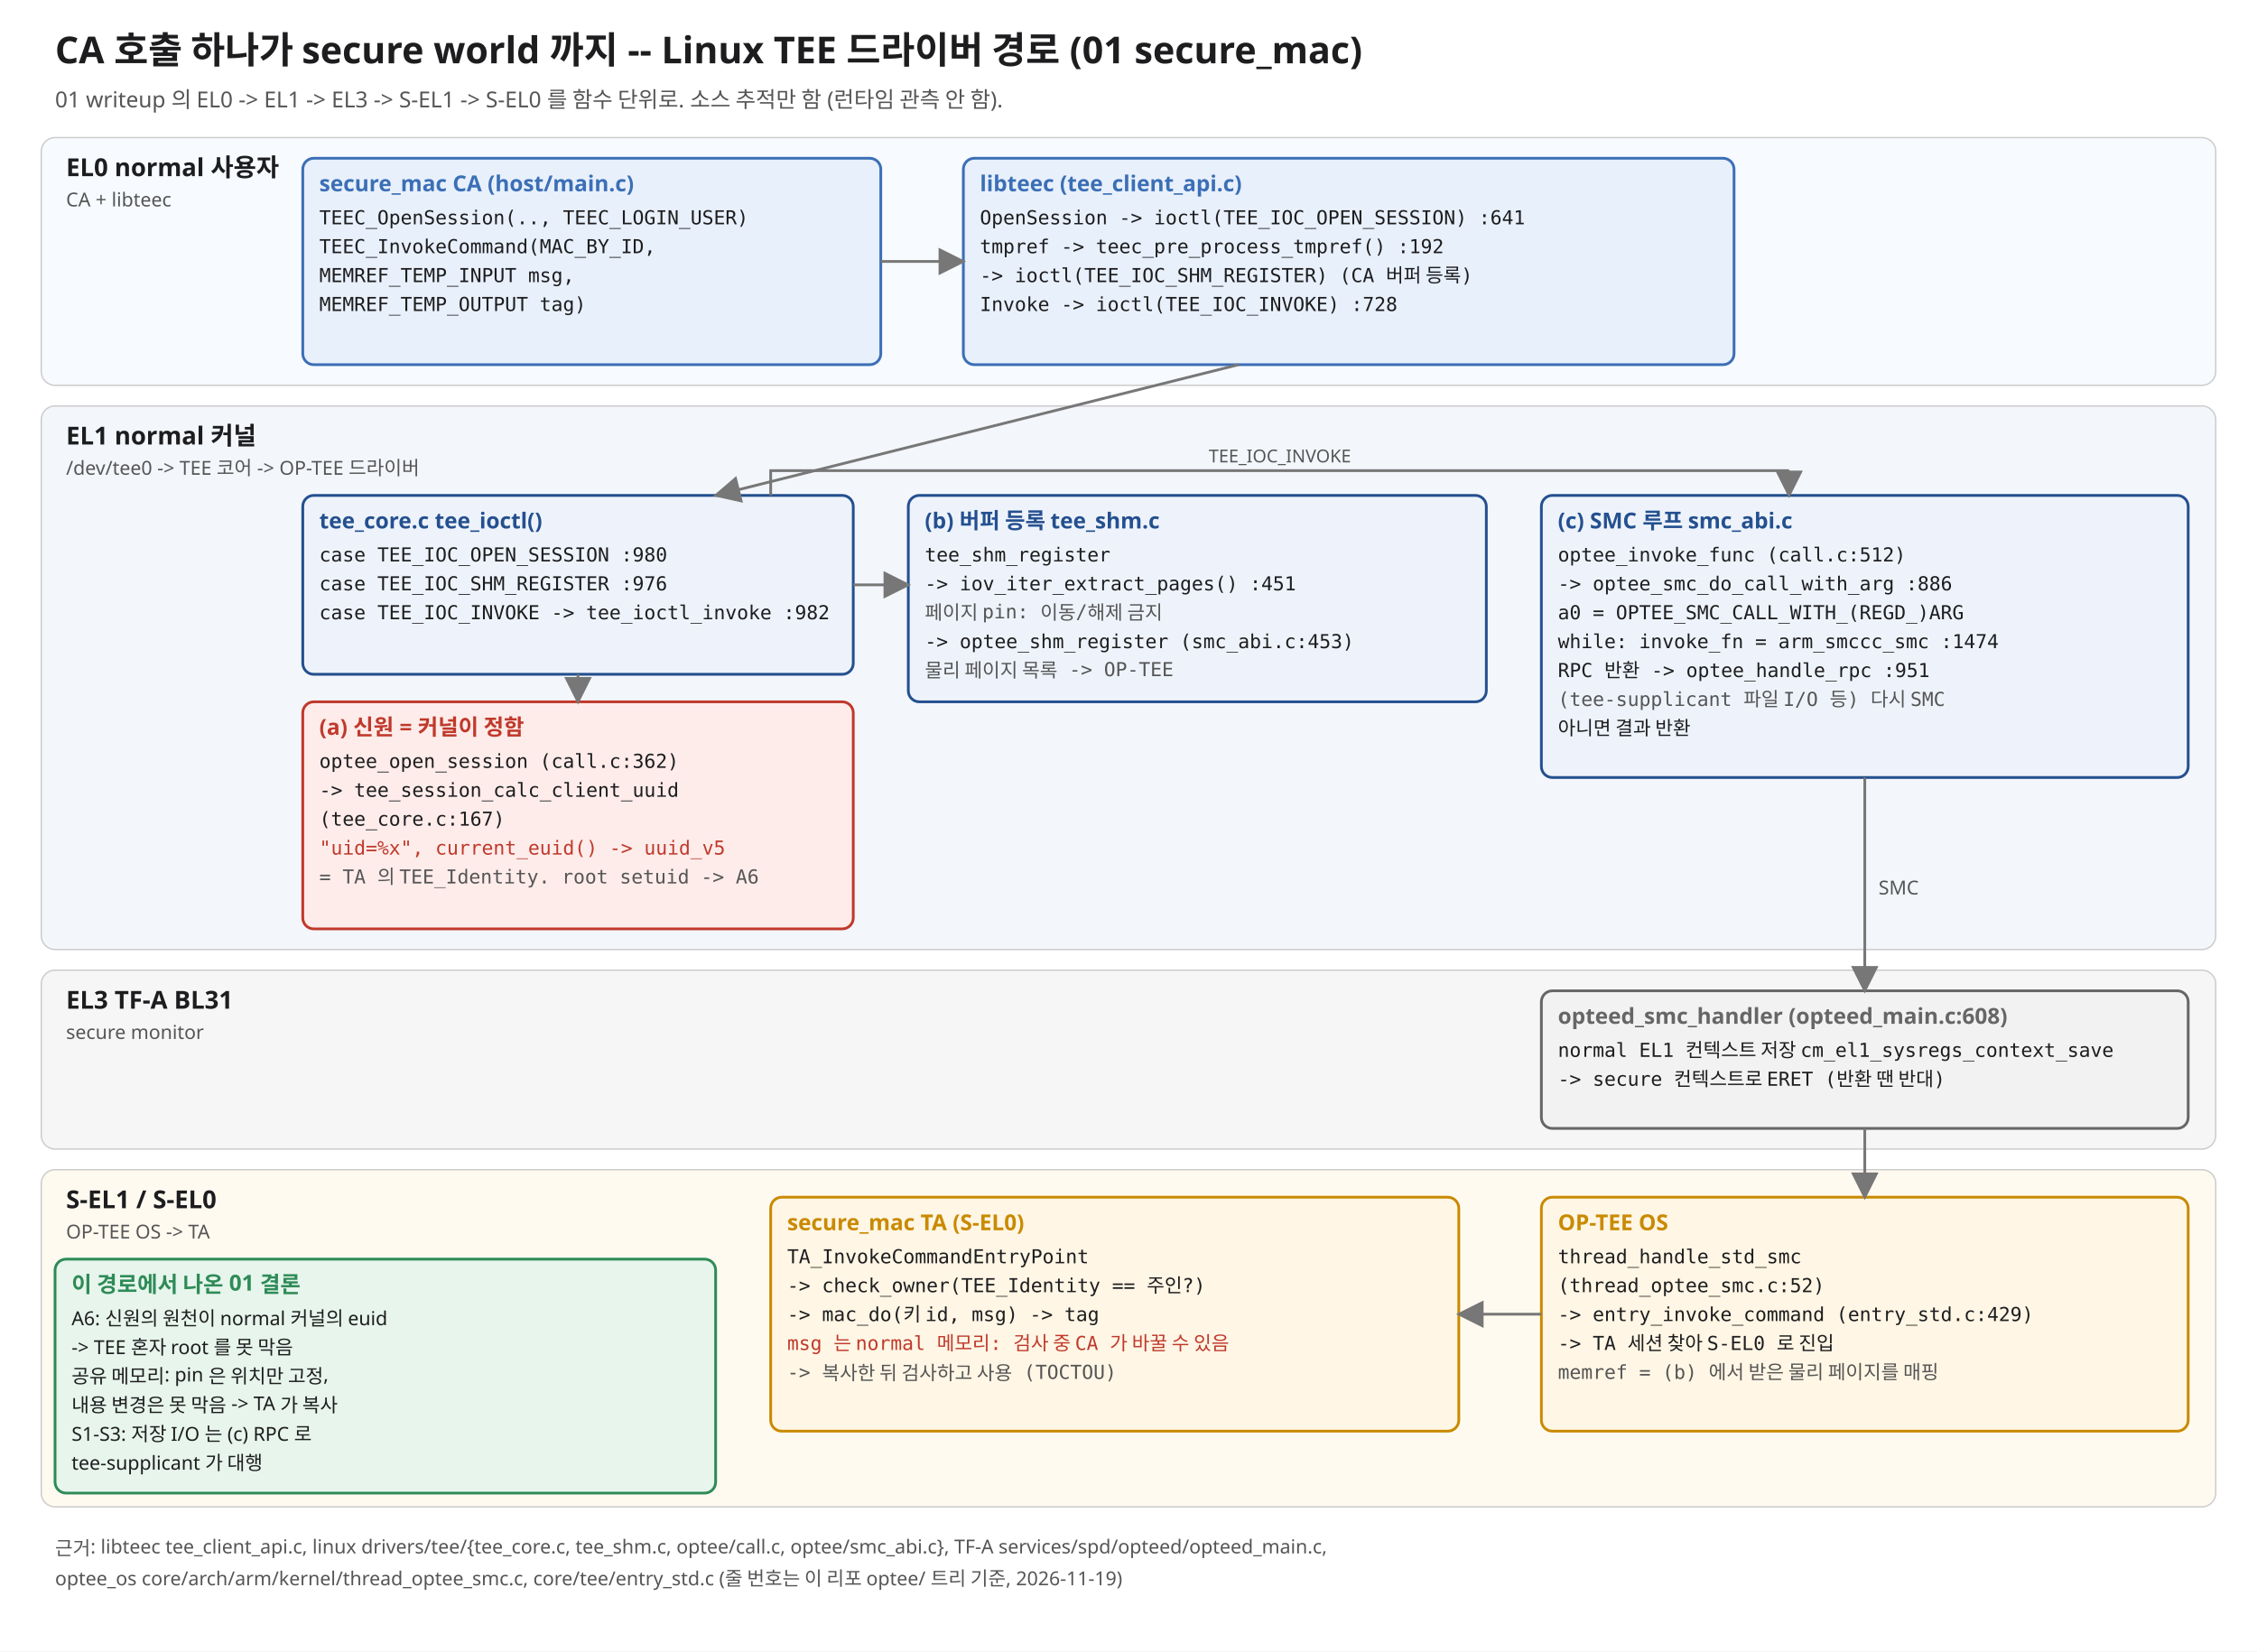
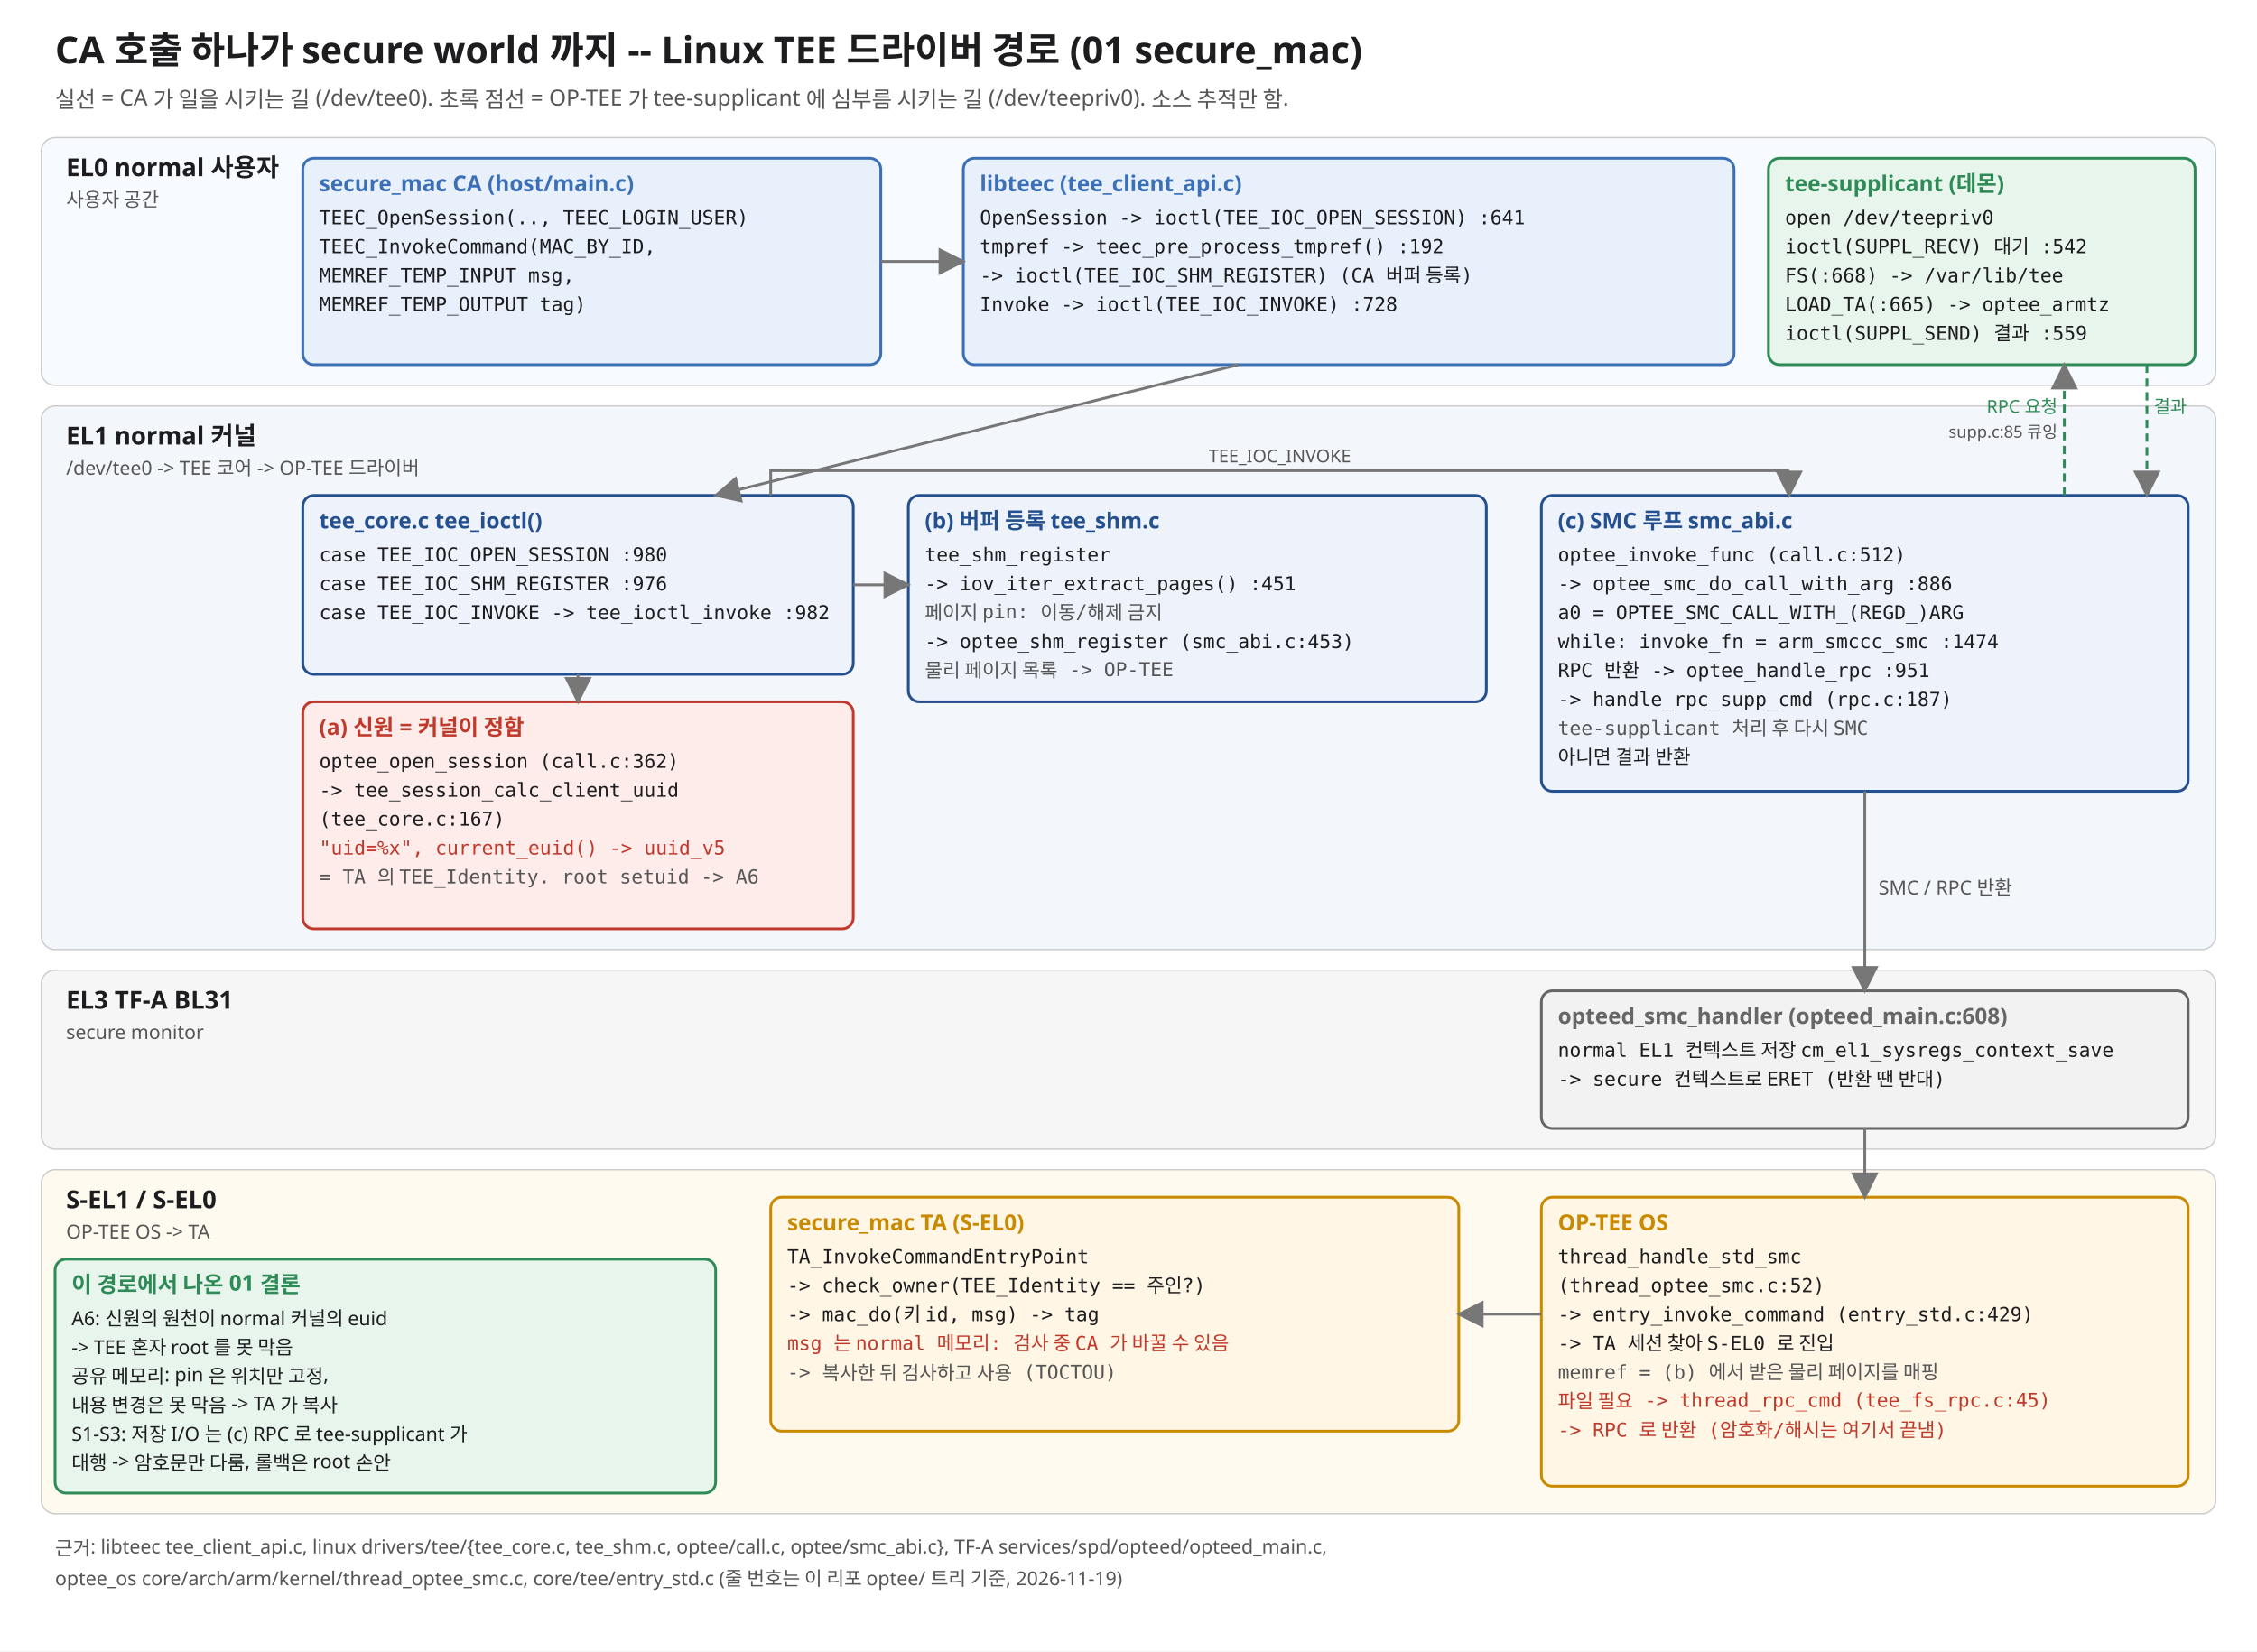
<svg xmlns="http://www.w3.org/2000/svg" width="1640" height="1200" viewBox="0 0 1640 1200">
  <defs>
    <marker id="ah" markerWidth="10" markerHeight="10" refX="9" refY="5" orient="auto">
      <path d="M0,0 L10,5 L0,10 z" fill="#777" />
    </marker>
  </defs>
  <rect width="1640" height="1200" fill="#ffffff" />
  <text x="40" y="46" font-family="NanumGothic, sans-serif" font-size="27" fill="#1d1d1f" font-weight="bold" text-anchor="start">CA 호출 하나가 secure world 까지 -- Linux TEE 드라이버 경로 (01 secure_mac)</text>
-   <text x="40" y="78" font-family="NanumGothic, sans-serif" font-size="16" fill="#555555" font-weight="normal" text-anchor="start">01 writeup 의 EL0 -&gt; EL1 -&gt; EL3 -&gt; S-EL1 -&gt; S-EL0 를 함수 단위로. 소스 추적만 함 (런타임 관측 안 함).</text>
+   <text x="40" y="78" font-family="NanumGothic, sans-serif" font-size="16" fill="#555555" font-weight="normal" text-anchor="start">실선 = CA 가 일을 시키는 길 (/dev/tee0).  초록 점선 = OP-TEE 가 tee-supplicant 에 심부름 시키는 길 (/dev/teepriv0).  소스 추적만 함.</text>
  <rect x="30" y="100" width="1580" height="180" rx="10" fill="#f7faff" stroke="#cccccc" stroke-width="1" />
  <text x="48" y="128" font-family="NanumGothic, sans-serif" font-size="18" fill="#1d1d1f" font-weight="bold" text-anchor="start">EL0  normal 사용자</text>
-   <text x="48" y="150" font-family="NanumGothic, sans-serif" font-size="14" fill="#555555" font-weight="normal" text-anchor="start">CA + libteec</text>
+   <text x="48" y="150" font-family="NanumGothic, sans-serif" font-size="14" fill="#555555" font-weight="normal" text-anchor="start">사용자 공간</text>
  <rect x="30" y="295" width="1580" height="395" rx="10" fill="#f3f6fb" stroke="#cccccc" stroke-width="1" />
  <text x="48" y="323" font-family="NanumGothic, sans-serif" font-size="18" fill="#1d1d1f" font-weight="bold" text-anchor="start">EL1  normal 커널</text>
  <text x="48" y="345" font-family="NanumGothic, sans-serif" font-size="14" fill="#555555" font-weight="normal" text-anchor="start">/dev/tee0 -&gt; TEE 코어 -&gt; OP-TEE 드라이버</text>
  <rect x="30" y="705" width="1580" height="130" rx="10" fill="#f6f6f6" stroke="#cccccc" stroke-width="1" />
  <text x="48" y="733" font-family="NanumGothic, sans-serif" font-size="18" fill="#1d1d1f" font-weight="bold" text-anchor="start">EL3  TF-A BL31</text>
  <text x="48" y="755" font-family="NanumGothic, sans-serif" font-size="14" fill="#555555" font-weight="normal" text-anchor="start">secure monitor</text>
-   <rect x="30" y="850" width="1580" height="245" rx="10" fill="#fffaf0" stroke="#cccccc" stroke-width="1" />
+   <rect x="30" y="850" width="1580" height="250" rx="10" fill="#fffaf0" stroke="#cccccc" stroke-width="1" />
  <text x="48" y="878" font-family="NanumGothic, sans-serif" font-size="18" fill="#1d1d1f" font-weight="bold" text-anchor="start">S-EL1 / S-EL0</text>
  <text x="48" y="900" font-family="NanumGothic, sans-serif" font-size="14" fill="#555555" font-weight="normal" text-anchor="start">OP-TEE OS -&gt; TA</text>
  <rect x="220" y="115" width="420" height="150" rx="8" fill="#e8f0fb" stroke="#3b6fb6" stroke-width="2" />
  <text x="232" y="139" font-family="NanumGothic, sans-serif" font-size="16" fill="#3b6fb6" font-weight="bold" text-anchor="start">secure_mac CA (host/main.c)</text>
  <text x="232" y="163" font-family="NanumGothicCoding, monospace" font-size="14" fill="#1d1d1f" font-weight="normal" text-anchor="start">TEEC_OpenSession(.., TEEC_LOGIN_USER)</text>
  <text x="232" y="184" font-family="NanumGothicCoding, monospace" font-size="14" fill="#1d1d1f" font-weight="normal" text-anchor="start">TEEC_InvokeCommand(MAC_BY_ID,</text>
  <text x="232" y="205" font-family="NanumGothicCoding, monospace" font-size="14" fill="#1d1d1f" font-weight="normal" text-anchor="start">   MEMREF_TEMP_INPUT msg,</text>
  <text x="232" y="226" font-family="NanumGothicCoding, monospace" font-size="14" fill="#1d1d1f" font-weight="normal" text-anchor="start">   MEMREF_TEMP_OUTPUT tag)</text>
  <rect x="700" y="115" width="560" height="150" rx="8" fill="#e8f0fb" stroke="#3b6fb6" stroke-width="2" />
  <text x="712" y="139" font-family="NanumGothic, sans-serif" font-size="16" fill="#3b6fb6" font-weight="bold" text-anchor="start">libteec (tee_client_api.c)</text>
  <text x="712" y="163" font-family="NanumGothicCoding, monospace" font-size="14" fill="#1d1d1f" font-weight="normal" text-anchor="start">OpenSession -&gt; ioctl(TEE_IOC_OPEN_SESSION)   :641</text>
  <text x="712" y="184" font-family="NanumGothicCoding, monospace" font-size="14" fill="#1d1d1f" font-weight="normal" text-anchor="start">tmpref -&gt; teec_pre_process_tmpref()          :192</text>
  <text x="712" y="205" font-family="NanumGothicCoding, monospace" font-size="14" fill="#1d1d1f" font-weight="normal" text-anchor="start">   -&gt; ioctl(TEE_IOC_SHM_REGISTER) (CA 버퍼 등록)</text>
  <text x="712" y="226" font-family="NanumGothicCoding, monospace" font-size="14" fill="#1d1d1f" font-weight="normal" text-anchor="start">Invoke -&gt; ioctl(TEE_IOC_INVOKE)               :728</text>
  <line x1="640" y1="190" x2="700" y2="190" stroke="#777777" stroke-width="2" marker-end="url(#ah)" />
+   <rect x="1285" y="115" width="310" height="150" rx="8" fill="#e7f5ec" stroke="#2e8b57" stroke-width="2" />
+   <text x="1297" y="139" font-family="NanumGothic, sans-serif" font-size="16" fill="#2e8b57" font-weight="bold" text-anchor="start">tee-supplicant (데몬)</text>
+   <text x="1297" y="163" font-family="NanumGothicCoding, monospace" font-size="14" fill="#1d1d1f" font-weight="normal" text-anchor="start">open /dev/teepriv0</text>
+   <text x="1297" y="184" font-family="NanumGothicCoding, monospace" font-size="14" fill="#1d1d1f" font-weight="normal" text-anchor="start">ioctl(SUPPL_RECV) 대기  :542</text>
+   <text x="1297" y="205" font-family="NanumGothicCoding, monospace" font-size="14" fill="#1d1d1f" font-weight="normal" text-anchor="start">FS(:668) -&gt; /var/lib/tee</text>
+   <text x="1297" y="226" font-family="NanumGothicCoding, monospace" font-size="14" fill="#1d1d1f" font-weight="normal" text-anchor="start">LOAD_TA(:665) -&gt; optee_armtz</text>
+   <text x="1297" y="247" font-family="NanumGothicCoding, monospace" font-size="14" fill="#1d1d1f" font-weight="normal" text-anchor="start">ioctl(SUPPL_SEND) 결과  :559</text>
  <rect x="220" y="360" width="400" height="130" rx="8" fill="#eef3fb" stroke="#24508f" stroke-width="2" />
  <text x="232" y="384" font-family="NanumGothic, sans-serif" font-size="16" fill="#24508f" font-weight="bold" text-anchor="start">tee_core.c  tee_ioctl()</text>
  <text x="232" y="408" font-family="NanumGothicCoding, monospace" font-size="14" fill="#1d1d1f" font-weight="normal" text-anchor="start">case TEE_IOC_OPEN_SESSION   :980</text>
  <text x="232" y="429" font-family="NanumGothicCoding, monospace" font-size="14" fill="#1d1d1f" font-weight="normal" text-anchor="start">case TEE_IOC_SHM_REGISTER   :976</text>
  <text x="232" y="450" font-family="NanumGothicCoding, monospace" font-size="14" fill="#1d1d1f" font-weight="normal" text-anchor="start">case TEE_IOC_INVOKE -&gt; tee_ioctl_invoke  :982</text>
  <line x1="900" y1="265" x2="520" y2="360" stroke="#777777" stroke-width="2" marker-end="url(#ah)" />
  <rect x="220" y="510" width="400" height="165" rx="8" fill="#fdecea" stroke="#c0392b" stroke-width="2" />
  <text x="232" y="534" font-family="NanumGothic, sans-serif" font-size="16" fill="#c0392b" font-weight="bold" text-anchor="start">(a) 신원 = 커널이 정함</text>
  <text x="232" y="558" font-family="NanumGothicCoding, monospace" font-size="14" fill="#1d1d1f" font-weight="normal" text-anchor="start">optee_open_session (call.c:362)</text>
  <text x="232" y="579" font-family="NanumGothicCoding, monospace" font-size="14" fill="#1d1d1f" font-weight="normal" text-anchor="start"> -&gt; tee_session_calc_client_uuid</text>
  <text x="232" y="600" font-family="NanumGothicCoding, monospace" font-size="14" fill="#1d1d1f" font-weight="normal" text-anchor="start">    (tee_core.c:167)</text>
  <text x="232" y="621" font-family="NanumGothicCoding, monospace" font-size="14" fill="#c0392b" font-weight="normal" text-anchor="start">"uid=%x", current_euid() -&gt; uuid_v5</text>
  <text x="232" y="642" font-family="NanumGothicCoding, monospace" font-size="14" fill="#555555" font-weight="normal" text-anchor="start">= TA 의 TEE_Identity. root setuid -&gt; A6</text>
  <line x1="420" y1="490" x2="420" y2="510" stroke="#777777" stroke-width="2" marker-end="url(#ah)" />
  <rect x="660" y="360" width="420" height="150" rx="8" fill="#eef3fb" stroke="#24508f" stroke-width="2" />
  <text x="672" y="384" font-family="NanumGothic, sans-serif" font-size="16" fill="#24508f" font-weight="bold" text-anchor="start">(b) 버퍼 등록 tee_shm.c</text>
  <text x="672" y="408" font-family="NanumGothicCoding, monospace" font-size="14" fill="#1d1d1f" font-weight="normal" text-anchor="start">tee_shm_register</text>
  <text x="672" y="429" font-family="NanumGothicCoding, monospace" font-size="14" fill="#1d1d1f" font-weight="normal" text-anchor="start"> -&gt; iov_iter_extract_pages()   :451</text>
  <text x="672" y="450" font-family="NanumGothicCoding, monospace" font-size="14" fill="#555555" font-weight="normal" text-anchor="start">   페이지 pin: 이동/해제 금지</text>
  <text x="672" y="471" font-family="NanumGothicCoding, monospace" font-size="14" fill="#1d1d1f" font-weight="normal" text-anchor="start"> -&gt; optee_shm_register (smc_abi.c:453)</text>
  <text x="672" y="492" font-family="NanumGothicCoding, monospace" font-size="14" fill="#555555" font-weight="normal" text-anchor="start">   물리 페이지 목록 -&gt; OP-TEE</text>
  <line x1="620" y1="425" x2="660" y2="425" stroke="#777777" stroke-width="2" marker-end="url(#ah)" />
-   <rect x="1120" y="360" width="470" height="205" rx="8" fill="#eef3fb" stroke="#24508f" stroke-width="2" />
+   <rect x="1120" y="360" width="470" height="215" rx="8" fill="#eef3fb" stroke="#24508f" stroke-width="2" />
  <text x="1132" y="384" font-family="NanumGothic, sans-serif" font-size="16" fill="#24508f" font-weight="bold" text-anchor="start">(c) SMC 루프  smc_abi.c</text>
  <text x="1132" y="408" font-family="NanumGothicCoding, monospace" font-size="14" fill="#1d1d1f" font-weight="normal" text-anchor="start">optee_invoke_func (call.c:512)</text>
  <text x="1132" y="429" font-family="NanumGothicCoding, monospace" font-size="14" fill="#1d1d1f" font-weight="normal" text-anchor="start"> -&gt; optee_smc_do_call_with_arg   :886</text>
  <text x="1132" y="450" font-family="NanumGothicCoding, monospace" font-size="14" fill="#1d1d1f" font-weight="normal" text-anchor="start">    a0 = OPTEE_SMC_CALL_WITH_(REGD_)ARG</text>
  <text x="1132" y="471" font-family="NanumGothicCoding, monospace" font-size="14" fill="#1d1d1f" font-weight="normal" text-anchor="start">    while: invoke_fn = arm_smccc_smc :1474</text>
  <text x="1132" y="492" font-family="NanumGothicCoding, monospace" font-size="14" fill="#1d1d1f" font-weight="normal" text-anchor="start">      RPC 반환 -&gt; optee_handle_rpc  :951</text>
-   <text x="1132" y="513" font-family="NanumGothicCoding, monospace" font-size="14" fill="#555555" font-weight="normal" text-anchor="start">     (tee-supplicant 파일 I/O 등) 다시 SMC</text>
-   <text x="1132" y="534" font-family="NanumGothicCoding, monospace" font-size="14" fill="#1d1d1f" font-weight="normal" text-anchor="start">      아니면 결과 반환</text>
+   <text x="1132" y="513" font-family="NanumGothicCoding, monospace" font-size="14" fill="#1d1d1f" font-weight="normal" text-anchor="start">        -&gt; handle_rpc_supp_cmd (rpc.c:187)</text>
+   <text x="1132" y="534" font-family="NanumGothicCoding, monospace" font-size="14" fill="#555555" font-weight="normal" text-anchor="start">       tee-supplicant 처리 후 다시 SMC</text>
+   <text x="1132" y="555" font-family="NanumGothicCoding, monospace" font-size="14" fill="#1d1d1f" font-weight="normal" text-anchor="start">      아니면 결과 반환</text>
  <polyline points="560,360 560,342 1300,342" fill="none" stroke="#777" stroke-width="2" />
  <line x1="1300" y1="342" x2="1300" y2="360" stroke="#777777" stroke-width="2" marker-end="url(#ah)" />
  <text x="930" y="336" font-family="NanumGothic, sans-serif" font-size="13" fill="#555555" font-weight="normal" text-anchor="middle">TEE_IOC_INVOKE</text>
+   <line x1="1500" y1="360" x2="1500" y2="265" stroke="#2e8b57" stroke-width="2" stroke-dasharray="6,4" marker-end="url(#ah)" />
+   <line x1="1560" y1="265" x2="1560" y2="360" stroke="#2e8b57" stroke-width="2" stroke-dasharray="6,4" marker-end="url(#ah)" />
+   <text x="1495" y="300" font-family="NanumGothic, sans-serif" font-size="13" fill="#2e8b57" font-weight="normal" text-anchor="end">RPC 요청</text>
+   <text x="1565" y="300" font-family="NanumGothic, sans-serif" font-size="13" fill="#2e8b57" font-weight="normal" text-anchor="start">결과</text>
+   <text x="1495" y="318" font-family="NanumGothic, sans-serif" font-size="12" fill="#555555" font-weight="normal" text-anchor="end">supp.c:85 큐잉</text>
  <rect x="1120" y="720" width="470" height="100" rx="8" fill="#f2f2f2" stroke="#666666" stroke-width="2" />
  <text x="1132" y="744" font-family="NanumGothic, sans-serif" font-size="16" fill="#666666" font-weight="bold" text-anchor="start">opteed_smc_handler (opteed_main.c:608)</text>
  <text x="1132" y="768" font-family="NanumGothicCoding, monospace" font-size="14" fill="#1d1d1f" font-weight="normal" text-anchor="start">normal EL1 컨텍스트 저장 cm_el1_sysregs_context_save</text>
  <text x="1132" y="789" font-family="NanumGothicCoding, monospace" font-size="14" fill="#1d1d1f" font-weight="normal" text-anchor="start">-&gt; secure 컨텍스트로 ERET (반환 땐 반대)</text>
-   <line x1="1355" y1="565" x2="1355" y2="720" stroke="#777777" stroke-width="2" marker-end="url(#ah)" />
-   <text x="1365" y="650" font-family="NanumGothic, sans-serif" font-size="14" fill="#555555" font-weight="normal" text-anchor="start">SMC</text>
-   <rect x="1120" y="870" width="470" height="170" rx="8" fill="#fff6e5" stroke="#c98a00" stroke-width="2" />
+   <line x1="1355" y1="575" x2="1355" y2="720" stroke="#777777" stroke-width="2" marker-end="url(#ah)" />
+   <text x="1365" y="650" font-family="NanumGothic, sans-serif" font-size="14" fill="#555555" font-weight="normal" text-anchor="start">SMC / RPC 반환</text>
+   <rect x="1120" y="870" width="470" height="210" rx="8" fill="#fff6e5" stroke="#c98a00" stroke-width="2" />
  <text x="1132" y="894" font-family="NanumGothic, sans-serif" font-size="16" fill="#c98a00" font-weight="bold" text-anchor="start">OP-TEE OS</text>
  <text x="1132" y="918" font-family="NanumGothicCoding, monospace" font-size="14" fill="#1d1d1f" font-weight="normal" text-anchor="start">thread_handle_std_smc</text>
  <text x="1132" y="939" font-family="NanumGothicCoding, monospace" font-size="14" fill="#1d1d1f" font-weight="normal" text-anchor="start">   (thread_optee_smc.c:52)</text>
  <text x="1132" y="960" font-family="NanumGothicCoding, monospace" font-size="14" fill="#1d1d1f" font-weight="normal" text-anchor="start"> -&gt; entry_invoke_command (entry_std.c:429)</text>
  <text x="1132" y="981" font-family="NanumGothicCoding, monospace" font-size="14" fill="#1d1d1f" font-weight="normal" text-anchor="start"> -&gt; TA 세션 찾아 S-EL0 로 진입</text>
  <text x="1132" y="1002" font-family="NanumGothicCoding, monospace" font-size="14" fill="#555555" font-weight="normal" text-anchor="start">memref = (b) 에서 받은 물리 페이지를 매핑</text>
+   <text x="1132" y="1023" font-family="NanumGothicCoding, monospace" font-size="14" fill="#c0392b" font-weight="normal" text-anchor="start">파일 필요 -&gt; thread_rpc_cmd (tee_fs_rpc.c:45)</text>
+   <text x="1132" y="1044" font-family="NanumGothicCoding, monospace" font-size="14" fill="#c0392b" font-weight="normal" text-anchor="start">  -&gt; RPC 로 반환 (암호화/해시는 여기서 끝냄)</text>
  <line x1="1355" y1="820" x2="1355" y2="870" stroke="#777777" stroke-width="2" marker-end="url(#ah)" />
  <rect x="560" y="870" width="500" height="170" rx="8" fill="#fff6e5" stroke="#c98a00" stroke-width="2" />
  <text x="572" y="894" font-family="NanumGothic, sans-serif" font-size="16" fill="#c98a00" font-weight="bold" text-anchor="start">secure_mac TA (S-EL0)</text>
  <text x="572" y="918" font-family="NanumGothicCoding, monospace" font-size="14" fill="#1d1d1f" font-weight="normal" text-anchor="start">TA_InvokeCommandEntryPoint</text>
  <text x="572" y="939" font-family="NanumGothicCoding, monospace" font-size="14" fill="#1d1d1f" font-weight="normal" text-anchor="start"> -&gt; check_owner(TEE_Identity == 주인?)</text>
  <text x="572" y="960" font-family="NanumGothicCoding, monospace" font-size="14" fill="#1d1d1f" font-weight="normal" text-anchor="start"> -&gt; mac_do(키 id, msg) -&gt; tag</text>
  <text x="572" y="981" font-family="NanumGothicCoding, monospace" font-size="14" fill="#c0392b" font-weight="normal" text-anchor="start">msg 는 normal 메모리: 검사 중 CA 가 바꿀 수 있음</text>
  <text x="572" y="1002" font-family="NanumGothicCoding, monospace" font-size="14" fill="#555555" font-weight="normal" text-anchor="start">-&gt; 복사한 뒤 검사하고 사용 (TOCTOU)</text>
  <line x1="1120" y1="955" x2="1060" y2="955" stroke="#777777" stroke-width="2" marker-end="url(#ah)" />
  <rect x="40" y="915" width="480" height="170" rx="8" fill="#e7f5ec" stroke="#2e8b57" stroke-width="2" />
  <text x="52" y="939" font-family="NanumGothic, sans-serif" font-size="16" fill="#2e8b57" font-weight="bold" text-anchor="start">이 경로에서 나온 01 결론</text>
  <text x="52" y="963" font-family="NanumGothic, sans-serif" font-size="14" fill="#1d1d1f" font-weight="normal" text-anchor="start">A6: 신원의 원천이 normal 커널의 euid</text>
  <text x="52" y="984" font-family="NanumGothic, sans-serif" font-size="14" fill="#1d1d1f" font-weight="normal" text-anchor="start">    -&gt; TEE 혼자 root 를 못 막음</text>
  <text x="52" y="1005" font-family="NanumGothic, sans-serif" font-size="14" fill="#1d1d1f" font-weight="normal" text-anchor="start">공유 메모리: pin 은 위치만 고정,</text>
  <text x="52" y="1026" font-family="NanumGothic, sans-serif" font-size="14" fill="#1d1d1f" font-weight="normal" text-anchor="start">    내용 변경은 못 막음 -&gt; TA 가 복사</text>
-   <text x="52" y="1047" font-family="NanumGothic, sans-serif" font-size="14" fill="#1d1d1f" font-weight="normal" text-anchor="start">S1-S3: 저장 I/O 는 (c) RPC 로</text>
-   <text x="52" y="1068" font-family="NanumGothic, sans-serif" font-size="14" fill="#1d1d1f" font-weight="normal" text-anchor="start">    tee-supplicant 가 대행</text>
+   <text x="52" y="1047" font-family="NanumGothic, sans-serif" font-size="14" fill="#1d1d1f" font-weight="normal" text-anchor="start">S1-S3: 저장 I/O 는 (c) RPC 로 tee-supplicant 가</text>
+   <text x="52" y="1068" font-family="NanumGothic, sans-serif" font-size="14" fill="#1d1d1f" font-weight="normal" text-anchor="start">    대행 -&gt; 암호문만 다룸, 롤백은 root 손안</text>
  <text x="40" y="1130" font-family="NanumGothic, sans-serif" font-size="14" fill="#555555" font-weight="normal" text-anchor="start">근거: libteec tee_client_api.c, linux drivers/tee/{tee_core.c, tee_shm.c, optee/call.c, optee/smc_abi.c}, TF-A services/spd/opteed/opteed_main.c,</text>
  <text x="40" y="1152" font-family="NanumGothic, sans-serif" font-size="14" fill="#555555" font-weight="normal" text-anchor="start">      optee_os core/arch/arm/kernel/thread_optee_smc.c, core/tee/entry_std.c (줄 번호는 이 리포 optee/ 트리 기준, 2026-11-19)</text>
</svg>
